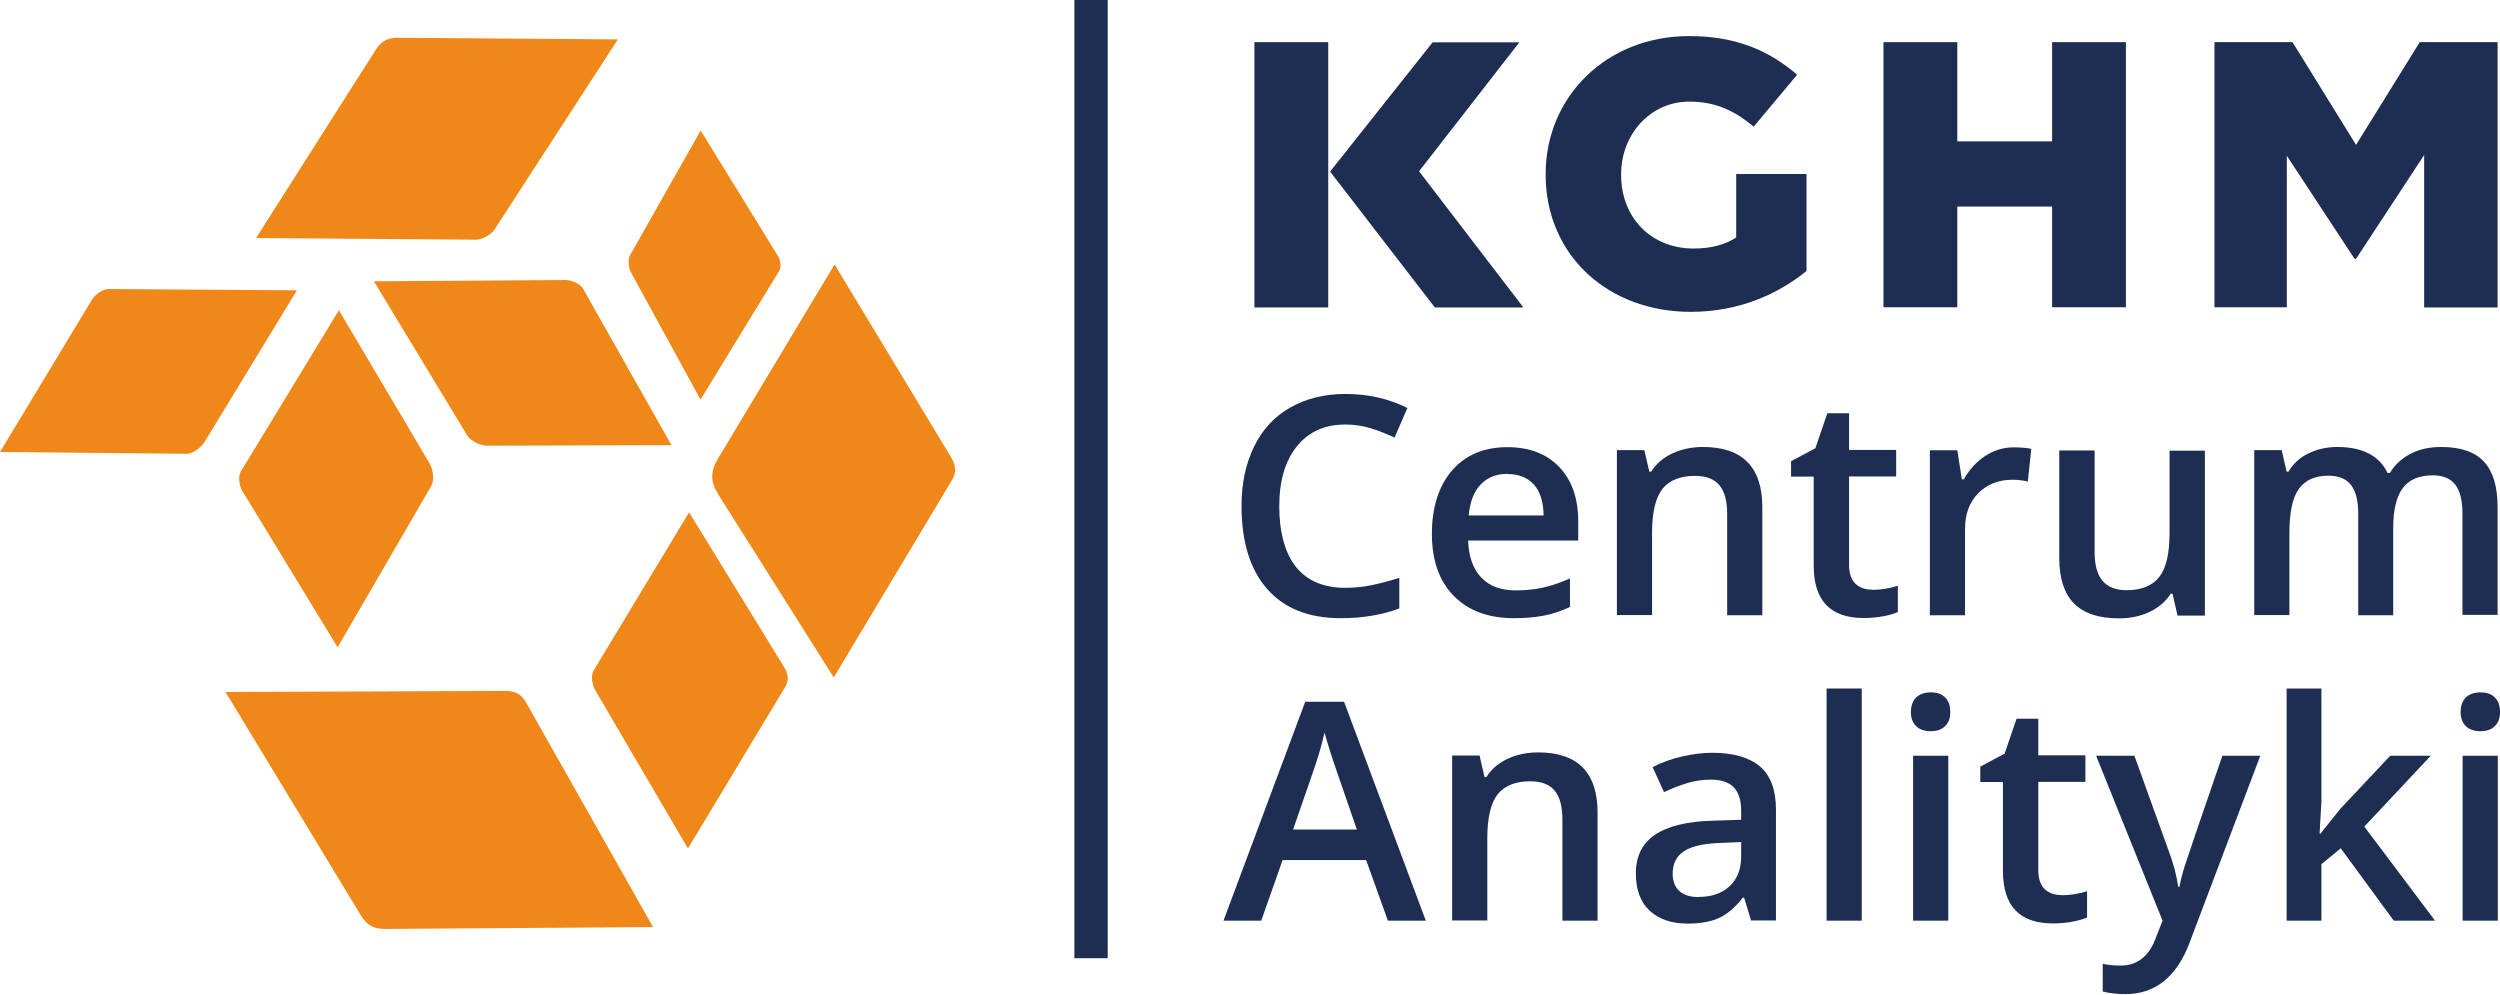
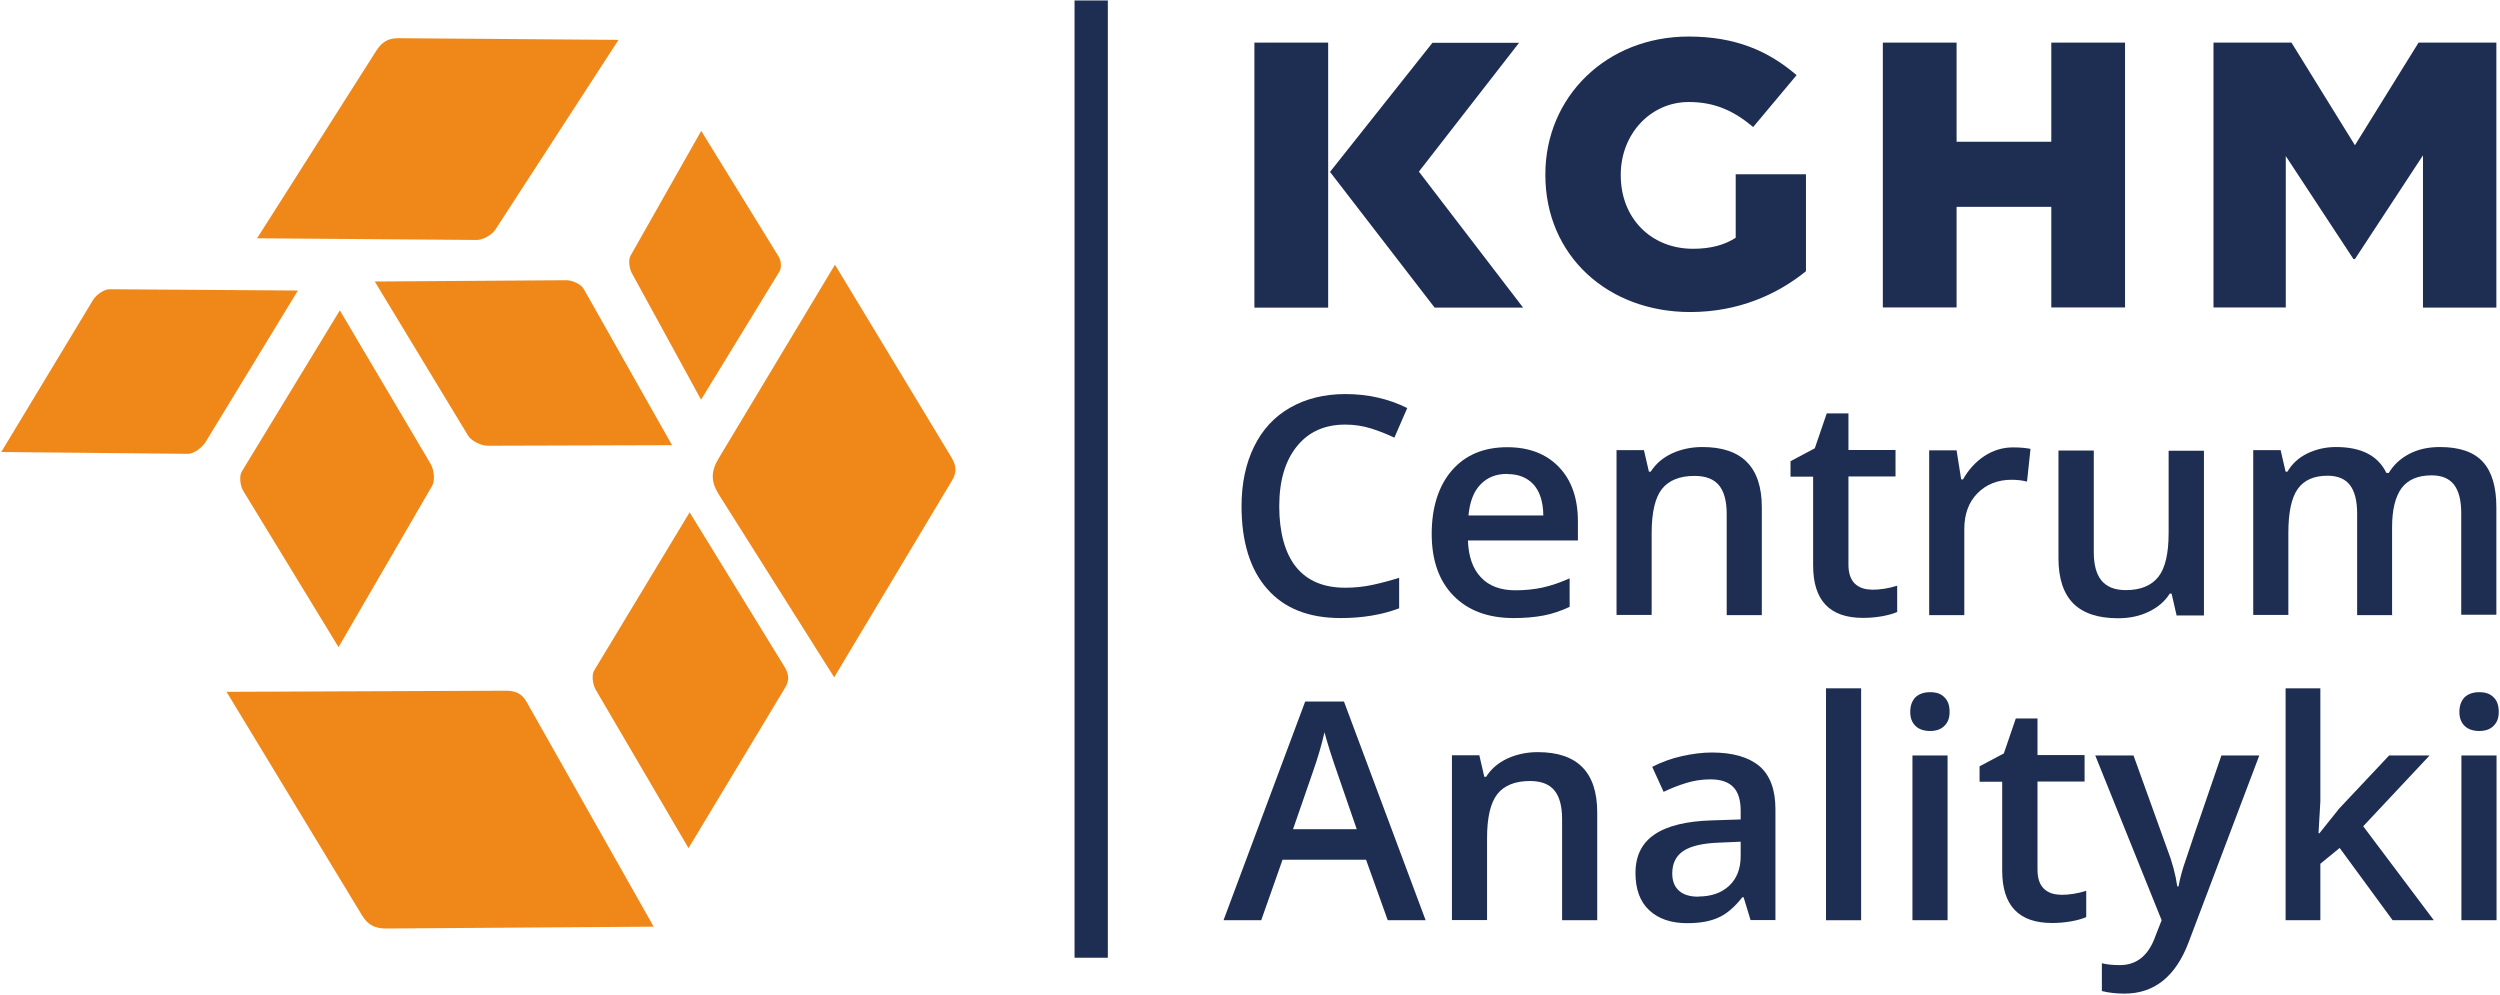
- <svg xmlns="http://www.w3.org/2000/svg" id="Warstwa_2" data-name="Warstwa 2" viewBox="0 0 135.8 54">
-   <defs>
-     <style>
+ <svg xmlns="http://www.w3.org/2000/svg" id="Warstwa_2" data-name="Warstwa 2" viewBox="0 0 135.8 54" version="1.1">
+   <defs id="defs749">
+     <style id="style744">
      .cls-1 {
        fill: #f08819;
      }

      .cls-1, .cls-2, .cls-3 {
        stroke-width: 0px;
      }

      .cls-2 {
        fill: #1e2d52;
      }

      .cls-3 {
        fill: none;
      }

      .cls-4 {
        clip-path: url(#clippath);
      }
    </style>
    <clipPath id="clippath">
-       <rect class="cls-3" y="0" width="135.8" height="54" />
+       <rect class="cls-3" y="0" width="135.8" height="54" id="rect746" />
    </clipPath>
  </defs>
-   <g id="Warstwa_1-2" data-name="Warstwa 1">
-     <g class="cls-4">
-       <g>
-         <path class="cls-1" d="M35.47,50.36l-14.53.1c-.6,0-.99-.17-1.32-.71l-7.37-12.16,15.17-.06c.52,0,.87.13,1.14.6l6.91,12.22Z" />
-         <path class="cls-1" d="M45.33,14.36l6.31,10.44c.26.43.36.8.07,1.28l-6.42,10.72-6.26-9.92c-.43-.68-.47-1.24-.03-1.97l6.33-10.54h0Z" />
-         <path class="cls-1" d="M36.48,24.18l-10.02.03c-.37,0-.88-.25-1.07-.54l-5.08-8.39,10.42-.07c.32,0,.79.21.94.47l4.81,8.51h0Z" />
-         <path class="cls-1" d="M33.57,2.13l-6.71,10.34c-.19.28-.65.54-.99.55l-11.96-.09,6.49-10.21c.3-.47.64-.67,1.19-.67l11.98.09h0Z" />
-         <path class="cls-1" d="M37.37,46.09l-5.05-8.62c-.16-.28-.23-.79-.08-1.04l5.19-8.6,5.16,8.4c.24.4.28.73.03,1.14l-5.25,8.72Z" />
-         <path class="cls-1" d="M18.34,35.16l-5.19-8.51c-.16-.28-.22-.79-.07-1.04l5.33-8.76,4.94,8.35c.18.32.25.89.08,1.19l-5.09,8.77Z" />
-         <path class="cls-1" d="M16.13,15.77l-5.02,8.24c-.19.3-.62.63-.94.64l-10.17-.1,5-8.28c.18-.28.59-.57.89-.57l10.23.07h0Z" />
-         <path class="cls-1" d="M38.05,21.7l-3.77-6.89c-.13-.25-.19-.69-.07-.92l3.85-6.8,4.22,6.85c.12.2.16.58.05.77l-4.28,7h0Z" />
-         <path class="cls-2" d="M60.17,0h-1.81v52.05h1.81V0Z" />
-         <path class="cls-2" d="M73.08,23.06c-1.12,0-1.99.39-2.63,1.18-.64.79-.96,1.88-.96,3.27s.31,2.55.92,3.3c.61.75,1.5,1.12,2.67,1.12.5,0,.99-.05,1.46-.15.47-.1.96-.23,1.47-.39v1.66c-.93.35-1.99.53-3.17.53-1.74,0-3.07-.52-4-1.58-.93-1.05-1.4-2.56-1.4-4.51,0-1.23.23-2.31.68-3.23.45-.92,1.1-1.63,1.96-2.12.86-.49,1.86-.74,3.01-.74,1.21,0,2.33.25,3.36.76l-.7,1.61c-.4-.19-.82-.36-1.27-.5-.45-.14-.91-.21-1.41-.21h0Z" />
-         <path class="cls-2" d="M82.24,33.58c-1.4,0-2.49-.41-3.28-1.22-.79-.81-1.18-1.93-1.18-3.36s.37-2.61,1.1-3.45c.73-.84,1.73-1.26,3.01-1.26,1.18,0,2.12.36,2.81,1.08.69.72,1.03,1.71,1.03,2.96v1.03h-5.98c.03.87.26,1.54.71,2.01.44.47,1.07.7,1.87.7.53,0,1.02-.05,1.48-.15.46-.1.95-.27,1.47-.5v1.55c-.47.22-.94.38-1.41.47-.48.09-1.02.14-1.63.14h0ZM81.89,25.74c-.61,0-1.09.19-1.46.58-.37.38-.58.94-.65,1.68h4.07c-.01-.74-.19-1.3-.53-1.68-.35-.38-.82-.57-1.43-.57Z" />
-         <path class="cls-2" d="M95.74,33.42h-1.92v-5.51c0-.69-.14-1.21-.42-1.55-.28-.34-.72-.51-1.33-.51-.8,0-1.4.24-1.77.71-.37.47-.56,1.27-.56,2.39v4.46h-1.91v-8.96h1.49l.27,1.17h.1c.27-.43.66-.76,1.15-.99.5-.23,1.05-.35,1.66-.35,2.15,0,3.23,1.09,3.23,3.28v5.84Z" />
-         <path class="cls-2" d="M101.69,32.04c.47,0,.93-.07,1.4-.22v1.43c-.21.09-.48.17-.82.23-.33.06-.68.09-1.04.09-1.81,0-2.71-.95-2.71-2.85v-4.83h-1.23v-.84l1.32-.7.65-1.9h1.18v1.99h2.56v1.44h-2.56v4.8c0,.46.12.8.34,1.02.23.22.53.33.91.33h0Z" />
-         <path class="cls-2" d="M109.39,24.3c.39,0,.7.03.95.08l-.19,1.78c-.27-.07-.55-.1-.84-.1-.76,0-1.38.25-1.86.74-.48.49-.71,1.14-.71,1.94v4.68h-1.91v-8.96h1.49l.25,1.58h.1c.3-.53.69-.96,1.16-1.27.48-.31.99-.47,1.55-.47h0Z" />
-         <path class="cls-2" d="M118.28,33.42l-.27-1.17h-.1c-.26.42-.64.74-1.13.98-.49.24-1.05.36-1.68.36-1.09,0-1.9-.27-2.44-.81-.53-.54-.8-1.36-.8-2.45v-5.86h1.92v5.53c0,.68.14,1.2.42,1.54.28.34.72.52,1.32.52.8,0,1.39-.24,1.77-.72.38-.48.56-1.28.56-2.4v-4.46h1.92v8.96h-1.5Z" />
-         <path class="cls-2" d="M130.02,33.42h-1.92v-5.53c0-.68-.13-1.2-.39-1.54-.26-.34-.67-.51-1.22-.51-.74,0-1.28.24-1.62.72-.34.48-.51,1.27-.51,2.39v4.46h-1.91v-8.96h1.49l.27,1.17h.1c.25-.43.61-.76,1.08-.99.48-.23.99-.35,1.56-.35,1.38,0,2.29.47,2.74,1.41h.13c.26-.44.64-.79,1.12-1.04.48-.25,1.03-.37,1.66-.37,1.07,0,1.85.27,2.34.81.49.54.73,1.36.73,2.47v5.84h-1.91v-5.53c0-.68-.13-1.2-.39-1.54-.26-.34-.67-.51-1.22-.51-.74,0-1.28.23-1.63.69-.34.46-.52,1.17-.52,2.13v4.75h0Z" />
-         <path class="cls-2" d="M75.39,50.01l-1.18-3.29h-4.54l-1.16,3.29h-2.05l4.44-11.89h2.11l4.44,11.89h-2.06ZM73.7,45.05l-1.11-3.22c-.08-.22-.19-.56-.34-1.02-.15-.46-.24-.81-.3-1.02-.15.66-.36,1.39-.64,2.18l-1.07,3.09h3.46Z" />
-         <path class="cls-2" d="M86.79,50.01h-1.92v-5.51c0-.69-.14-1.21-.42-1.55s-.72-.51-1.33-.51c-.8,0-1.4.24-1.77.71-.37.47-.56,1.27-.56,2.39v4.46h-1.91v-8.96h1.49l.27,1.17h.1c.27-.43.66-.76,1.15-.99.5-.23,1.05-.35,1.66-.35,2.15,0,3.23,1.09,3.23,3.28v5.84Z" />
-         <path class="cls-2" d="M95.12,50.01l-.38-1.25h-.07c-.43.55-.87.92-1.31,1.11-.44.2-1,.3-1.69.3-.88,0-1.57-.24-2.07-.71-.5-.47-.74-1.15-.74-2.02,0-.92.34-1.62,1.03-2.09.69-.47,1.73-.73,3.14-.77l1.55-.05v-.48c0-.57-.13-1-.4-1.28-.27-.28-.68-.42-1.25-.42-.46,0-.9.07-1.32.2-.42.13-.83.29-1.22.48l-.62-1.36c.49-.25,1.02-.45,1.6-.58.58-.13,1.13-.2,1.64-.2,1.14,0,2,.25,2.59.74.58.5.87,1.28.87,2.34v6.03h-1.36,0ZM92.28,48.72c.69,0,1.25-.19,1.67-.58.42-.39.63-.93.63-1.62v-.78l-1.15.05c-.9.03-1.55.18-1.96.45-.41.27-.61.68-.61,1.23,0,.4.12.71.36.93.24.22.59.33,1.07.33h0Z" />
-         <path class="cls-2" d="M101.13,50.01h-1.91v-12.61h1.91v12.61Z" />
-         <path class="cls-2" d="M103.8,38.68c0-.34.1-.6.28-.79.19-.18.45-.28.8-.28s.6.09.78.28c.19.18.28.44.28.79s-.1.58-.28.76c-.19.19-.45.28-.78.28s-.61-.09-.8-.28c-.19-.19-.28-.44-.28-.76ZM105.83,50.01h-1.91v-8.96h1.91v8.96Z" />
-         <path class="cls-2" d="M111.97,48.63c.47,0,.93-.07,1.4-.22v1.43c-.21.09-.48.17-.82.23-.33.06-.68.09-1.04.09-1.81,0-2.71-.95-2.71-2.85v-4.83h-1.23v-.84l1.32-.7.65-1.9h1.18v1.99h2.56v1.44h-2.56v4.8c0,.46.12.8.34,1.02.23.22.53.33.91.33h0Z" />
-         <path class="cls-2" d="M113.86,41.05h2.08l1.83,5.08c.28.72.46,1.41.55,2.04h.07c.05-.3.14-.66.27-1.08.13-.42.82-2.44,2.06-6.04h2.06l-3.84,10.15c-.7,1.86-1.86,2.8-3.49,2.8-.42,0-.83-.04-1.23-.14v-1.51c.29.07.61.1.98.1.92,0,1.57-.53,1.94-1.6l.33-.84-3.61-8.96h0Z" />
-         <path class="cls-2" d="M126.05,45.28l1.08-1.35,2.71-2.88h2.2l-3.61,3.85,3.84,5.11h-2.24l-2.88-3.93-1.05.86v3.07h-1.89v-12.61h1.89v6.15l-.1,1.73h.05,0Z" />
-         <path class="cls-2" d="M133.66,38.68c0-.34.1-.6.28-.79.19-.18.45-.28.8-.28s.6.09.78.28c.19.18.28.44.28.79s-.1.58-.28.76c-.19.19-.45.28-.78.28s-.61-.09-.8-.28c-.19-.19-.28-.44-.28-.76ZM135.68,50.01h-1.91v-8.96h1.91v8.96Z" />
-         <path class="cls-2" d="M120.29,16.69h3.93v-8.23l3.68,5.6h.08l3.7-5.64v8.28h3.99V2.29h-4.23l-3.46,5.58-3.45-5.58h-4.24v14.41Z" />
-         <path class="cls-2" d="M72.15,2.29h-4.01v14.41h4.01V2.29Z" />
-         <path class="cls-2" d="M77.08,9.3l5.67,7.4h-4.81l-5.69-7.38,5.57-7.02h4.71l-5.45,7.01Z" />
-         <path class="cls-2" d="M94.31,9.44v3.46c-.6.39-1.35.6-2.32.6-2.29,0-3.93-1.67-3.93-3.99v-.04c0-2.2,1.61-3.95,3.7-3.95,1.43,0,2.46.49,3.5,1.36l2.36-2.82c-1.53-1.32-3.33-2.1-5.87-2.1-4.48,0-7.79,3.29-7.79,7.49v.04c0,4.36,3.37,7.45,7.88,7.45,2.63,0,4.75-.97,6.29-2.22v-5.27h-3.8Z" />
-         <path class="cls-2" d="M102.31,16.69h4.01v-5.47h5.15v5.47h4.01V2.29h-4.01v5.39h-5.15V2.29h-4.01v14.41Z" />
+   <g id="Warstwa_1-2" data-name="Warstwa 1" transform="matrix(0.999,0,0,0.999,0.0679,0.027)">
+     <g class="cls-4" clip-path="url(#clippath)" id="g813">
+       <g id="g811">
+         <path class="cls-1" d="m 35.47,50.36 -14.53,0.1 c -0.6,0 -0.99,-0.17 -1.32,-0.71 L 12.25,37.59 27.42,37.53 c 0.52,0 0.87,0.13 1.14,0.6 l 6.91,12.22 z" id="path751" />
+         <path class="cls-1" d="m 45.33,14.36 6.31,10.44 c 0.26,0.43 0.36,0.8 0.07,1.28 L 45.29,36.8 39.03,26.88 C 38.6,26.2 38.56,25.64 39,24.91 l 6.33,-10.54 v 0 z" id="path753" />
+         <path class="cls-1" d="m 36.48,24.18 -10.02,0.03 c -0.37,0 -0.88,-0.25 -1.07,-0.54 l -5.08,-8.39 10.42,-0.07 c 0.32,0 0.79,0.21 0.94,0.47 l 4.81,8.51 v 0 z" id="path755" />
+         <path class="cls-1" d="m 33.57,2.13 -6.71,10.34 c -0.19,0.28 -0.65,0.54 -0.99,0.55 L 13.91,12.93 20.4,2.72 c 0.3,-0.47 0.64,-0.67 1.19,-0.67 l 11.98,0.09 v 0 z" id="path757" />
+         <path class="cls-1" d="m 37.37,46.09 -5.05,-8.62 c -0.16,-0.28 -0.23,-0.79 -0.08,-1.04 l 5.19,-8.6 5.16,8.4 c 0.24,0.4 0.28,0.73 0.03,1.14 z" id="path759" />
+         <path class="cls-1" d="m 18.34,35.16 -5.19,-8.51 c -0.16,-0.28 -0.22,-0.79 -0.07,-1.04 l 5.33,-8.76 4.94,8.35 c 0.18,0.32 0.25,0.89 0.08,1.19 z" id="path761" />
+         <path class="cls-1" d="m 16.13,15.77 -5.02,8.24 c -0.19,0.3 -0.62,0.63 -0.94,0.64 L 0,24.55 5,16.27 C 5.18,15.99 5.59,15.7 5.89,15.7 l 10.23,0.07 v 0 z" id="path763" />
+         <path class="cls-1" d="m 38.05,21.7 -3.77,-6.89 c -0.13,-0.25 -0.19,-0.69 -0.07,-0.92 l 3.85,-6.8 4.22,6.85 c 0.12,0.2 0.16,0.58 0.05,0.77 l -4.28,7 v 0 z" id="path765" />
+         <path class="cls-2" d="m 60.17,0 h -1.81 v 52.05 h 1.81 z" id="path767" />
+         <path class="cls-2" d="m 73.08,23.06 c -1.12,0 -1.99,0.39 -2.63,1.18 -0.64,0.79 -0.96,1.88 -0.96,3.27 0,1.39 0.31,2.55 0.92,3.3 0.61,0.75 1.5,1.12 2.67,1.12 0.5,0 0.99,-0.05 1.46,-0.15 0.47,-0.1 0.96,-0.23 1.47,-0.39 v 1.66 c -0.93,0.35 -1.99,0.53 -3.17,0.53 -1.74,0 -3.07,-0.52 -4,-1.58 -0.93,-1.05 -1.4,-2.56 -1.4,-4.51 0,-1.23 0.23,-2.31 0.68,-3.23 0.45,-0.92 1.1,-1.63 1.96,-2.12 0.86,-0.49 1.86,-0.74 3.01,-0.74 1.21,0 2.33,0.25 3.36,0.76 l -0.7,1.61 c -0.4,-0.19 -0.82,-0.36 -1.27,-0.5 -0.45,-0.14 -0.91,-0.21 -1.41,-0.21 v 0 z" id="path769" />
+         <path class="cls-2" d="m 82.24,33.58 c -1.4,0 -2.49,-0.41 -3.28,-1.22 -0.79,-0.81 -1.18,-1.93 -1.18,-3.36 0,-1.43 0.37,-2.61 1.1,-3.45 0.73,-0.84 1.73,-1.26 3.01,-1.26 1.18,0 2.12,0.36 2.81,1.08 0.69,0.72 1.03,1.71 1.03,2.96 v 1.03 h -5.98 c 0.03,0.87 0.26,1.54 0.71,2.01 0.44,0.47 1.07,0.7 1.87,0.7 0.53,0 1.02,-0.05 1.48,-0.15 0.46,-0.1 0.95,-0.27 1.47,-0.5 v 1.55 c -0.47,0.22 -0.94,0.38 -1.41,0.47 -0.48,0.09 -1.02,0.14 -1.63,0.14 z m -0.35,-7.84 c -0.61,0 -1.09,0.19 -1.46,0.58 -0.37,0.38 -0.58,0.94 -0.65,1.68 h 4.07 C 83.84,27.26 83.66,26.7 83.32,26.32 82.97,25.94 82.5,25.75 81.89,25.75 Z" id="path771" />
+         <path class="cls-2" d="m 95.74,33.42 h -1.92 v -5.51 c 0,-0.69 -0.14,-1.21 -0.42,-1.55 -0.28,-0.34 -0.72,-0.51 -1.33,-0.51 -0.8,0 -1.4,0.24 -1.77,0.71 -0.37,0.47 -0.56,1.27 -0.56,2.39 v 4.46 h -1.91 v -8.96 h 1.49 l 0.27,1.17 h 0.1 c 0.27,-0.43 0.66,-0.76 1.15,-0.99 0.5,-0.23 1.05,-0.35 1.66,-0.35 2.15,0 3.23,1.09 3.23,3.28 v 5.84 z" id="path773" />
+         <path class="cls-2" d="m 101.69,32.04 c 0.47,0 0.93,-0.07 1.4,-0.22 v 1.43 c -0.21,0.09 -0.48,0.17 -0.82,0.23 -0.33,0.06 -0.68,0.09 -1.04,0.09 -1.81,0 -2.71,-0.95 -2.71,-2.85 v -4.83 h -1.23 v -0.84 l 1.32,-0.7 0.65,-1.9 h 1.18 v 1.99 H 103 v 1.44 h -2.56 v 4.8 c 0,0.46 0.12,0.8 0.34,1.02 0.23,0.22 0.53,0.33 0.91,0.33 v 0 z" id="path775" />
+         <path class="cls-2" d="m 109.39,24.3 c 0.39,0 0.7,0.03 0.95,0.08 l -0.19,1.78 c -0.27,-0.07 -0.55,-0.1 -0.84,-0.1 -0.76,0 -1.38,0.25 -1.86,0.74 -0.48,0.49 -0.71,1.14 -0.71,1.94 v 4.68 h -1.91 v -8.96 h 1.49 l 0.25,1.58 h 0.1 c 0.3,-0.53 0.69,-0.96 1.16,-1.27 0.48,-0.31 0.99,-0.47 1.55,-0.47 v 0 z" id="path777" />
+         <path class="cls-2" d="m 118.28,33.42 -0.27,-1.17 h -0.1 c -0.26,0.42 -0.64,0.74 -1.13,0.98 -0.49,0.24 -1.05,0.36 -1.68,0.36 -1.09,0 -1.9,-0.27 -2.44,-0.81 -0.53,-0.54 -0.8,-1.36 -0.8,-2.45 v -5.86 h 1.92 V 30 c 0,0.68 0.14,1.2 0.42,1.54 0.28,0.34 0.72,0.52 1.32,0.52 0.8,0 1.39,-0.24 1.77,-0.72 0.38,-0.48 0.56,-1.28 0.56,-2.4 v -4.46 h 1.92 v 8.96 h -1.5 z" id="path779" />
+         <path class="cls-2" d="m 130.02,33.42 h -1.92 v -5.53 c 0,-0.68 -0.13,-1.2 -0.39,-1.54 -0.26,-0.34 -0.67,-0.51 -1.22,-0.51 -0.74,0 -1.28,0.24 -1.62,0.72 -0.34,0.48 -0.51,1.27 -0.51,2.39 v 4.46 h -1.91 v -8.96 h 1.49 l 0.27,1.17 h 0.1 c 0.25,-0.43 0.61,-0.76 1.08,-0.99 0.48,-0.23 0.99,-0.35 1.56,-0.35 1.38,0 2.29,0.47 2.74,1.41 h 0.13 c 0.26,-0.44 0.64,-0.79 1.12,-1.04 0.48,-0.25 1.03,-0.37 1.66,-0.37 1.07,0 1.85,0.27 2.34,0.81 0.49,0.54 0.73,1.36 0.73,2.47 v 5.84 h -1.91 v -5.53 c 0,-0.68 -0.13,-1.2 -0.39,-1.54 -0.26,-0.34 -0.67,-0.51 -1.22,-0.51 -0.74,0 -1.28,0.23 -1.63,0.69 -0.34,0.46 -0.52,1.17 -0.52,2.13 v 4.75 0 z" id="path781" />
+         <path class="cls-2" d="m 75.39,50.01 -1.18,-3.29 h -4.54 l -1.16,3.29 H 66.46 L 70.9,38.12 h 2.11 l 4.44,11.89 z M 73.7,45.05 72.59,41.83 C 72.51,41.61 72.4,41.27 72.25,40.81 72.1,40.35 72.01,40 71.95,39.79 c -0.15,0.66 -0.36,1.39 -0.64,2.18 l -1.07,3.09 h 3.46 z" id="path783" />
+         <path class="cls-2" d="M 86.79,50.01 H 84.87 V 44.5 c 0,-0.69 -0.14,-1.21 -0.42,-1.55 -0.28,-0.34 -0.72,-0.51 -1.33,-0.51 -0.8,0 -1.4,0.24 -1.77,0.71 -0.37,0.47 -0.56,1.27 -0.56,2.39 V 50 h -1.91 v -8.96 h 1.49 l 0.27,1.17 h 0.1 c 0.27,-0.43 0.66,-0.76 1.15,-0.99 0.5,-0.23 1.05,-0.35 1.66,-0.35 2.15,0 3.23,1.09 3.23,3.28 v 5.84 z" id="path785" />
+         <path class="cls-2" d="m 95.12,50.01 -0.38,-1.25 h -0.07 c -0.43,0.55 -0.87,0.92 -1.31,1.11 -0.44,0.2 -1,0.3 -1.69,0.3 -0.88,0 -1.57,-0.24 -2.07,-0.71 -0.5,-0.47 -0.74,-1.15 -0.74,-2.02 0,-0.92 0.34,-1.62 1.03,-2.09 0.69,-0.47 1.73,-0.73 3.14,-0.77 l 1.55,-0.05 v -0.48 c 0,-0.57 -0.13,-1 -0.4,-1.28 -0.27,-0.28 -0.68,-0.42 -1.25,-0.42 -0.46,0 -0.9,0.07 -1.32,0.2 -0.42,0.13 -0.83,0.29 -1.22,0.48 l -0.62,-1.36 c 0.49,-0.25 1.02,-0.45 1.6,-0.58 0.58,-0.13 1.13,-0.2 1.64,-0.2 1.14,0 2,0.25 2.59,0.74 0.58,0.5 0.87,1.28 0.87,2.34 V 50 h -1.36 v 0 z m -2.84,-1.29 c 0.69,0 1.25,-0.19 1.67,-0.58 0.42,-0.39 0.63,-0.93 0.63,-1.62 v -0.78 l -1.15,0.05 c -0.9,0.03 -1.55,0.18 -1.96,0.45 -0.41,0.27 -0.61,0.68 -0.61,1.23 0,0.4 0.12,0.71 0.36,0.93 0.24,0.22 0.59,0.33 1.07,0.33 v 0 z" id="path787" />
+         <path class="cls-2" d="M 101.13,50.01 H 99.22 V 37.4 h 1.91 z" id="path789" />
+         <path class="cls-2" d="m 103.8,38.68 c 0,-0.34 0.1,-0.6 0.28,-0.79 0.19,-0.18 0.45,-0.28 0.8,-0.28 0.35,0 0.6,0.09 0.78,0.28 0.19,0.18 0.28,0.44 0.28,0.79 0,0.35 -0.1,0.58 -0.28,0.76 -0.19,0.19 -0.45,0.28 -0.78,0.28 -0.33,0 -0.61,-0.09 -0.8,-0.28 -0.19,-0.19 -0.28,-0.44 -0.28,-0.76 z m 2.03,11.33 h -1.91 v -8.96 h 1.91 z" id="path791" />
+         <path class="cls-2" d="m 111.97,48.63 c 0.47,0 0.93,-0.07 1.4,-0.22 v 1.43 c -0.21,0.09 -0.48,0.17 -0.82,0.23 -0.33,0.06 -0.68,0.09 -1.04,0.09 -1.81,0 -2.71,-0.95 -2.71,-2.85 v -4.83 h -1.23 v -0.84 l 1.32,-0.7 0.65,-1.9 h 1.18 v 1.99 h 2.56 v 1.44 h -2.56 v 4.8 c 0,0.46 0.12,0.8 0.34,1.02 0.23,0.22 0.53,0.33 0.91,0.33 v 0 z" id="path793" />
+         <path class="cls-2" d="m 113.86,41.05 h 2.08 l 1.83,5.08 c 0.28,0.72 0.46,1.41 0.55,2.04 h 0.07 c 0.05,-0.3 0.14,-0.66 0.27,-1.08 0.13,-0.42 0.82,-2.44 2.06,-6.04 h 2.06 l -3.84,10.15 c -0.7,1.86 -1.86,2.8 -3.49,2.8 -0.42,0 -0.83,-0.04 -1.23,-0.14 v -1.51 c 0.29,0.07 0.61,0.1 0.98,0.1 0.92,0 1.57,-0.53 1.94,-1.6 l 0.33,-0.84 -3.61,-8.96 z" id="path795" />
+         <path class="cls-2" d="m 126.05,45.28 1.08,-1.35 2.71,-2.88 h 2.2 l -3.61,3.85 3.84,5.11 h -2.24 l -2.88,-3.93 -1.05,0.86 v 3.07 h -1.89 V 37.4 h 1.89 v 6.15 l -0.1,1.73 h 0.05 z" id="path797" />
+         <path class="cls-2" d="m 133.66,38.68 c 0,-0.34 0.1,-0.6 0.28,-0.79 0.19,-0.18 0.45,-0.28 0.8,-0.28 0.35,0 0.6,0.09 0.78,0.28 0.19,0.18 0.28,0.44 0.28,0.79 0,0.35 -0.1,0.58 -0.28,0.76 -0.19,0.19 -0.45,0.28 -0.78,0.28 -0.33,0 -0.61,-0.09 -0.8,-0.28 -0.19,-0.19 -0.28,-0.44 -0.28,-0.76 z m 2.02,11.33 h -1.91 v -8.96 h 1.91 z" id="path799" />
+         <path class="cls-2" d="m 120.29,16.69 h 3.93 V 8.46 l 3.68,5.6 h 0.08 l 3.7,-5.64 v 8.28 h 3.99 V 2.29 h -4.23 l -3.46,5.58 -3.45,-5.58 h -4.24 V 16.7 Z" id="path801" />
+         <path class="cls-2" d="M 72.15,2.29 H 68.14 V 16.7 h 4.01 z" id="path803" />
+         <path class="cls-2" d="m 77.08,9.3 5.67,7.4 H 77.94 L 72.25,9.32 77.82,2.3 h 4.71 l -5.45,7.01 z" id="path805" />
+         <path class="cls-2" d="m 94.31,9.44 v 3.46 c -0.6,0.39 -1.35,0.6 -2.32,0.6 -2.29,0 -3.93,-1.67 -3.93,-3.99 V 9.47 c 0,-2.2 1.61,-3.95 3.7,-3.95 1.43,0 2.46,0.49 3.5,1.36 l 2.36,-2.82 c -1.53,-1.32 -3.33,-2.1 -5.87,-2.1 -4.48,0 -7.79,3.29 -7.79,7.49 v 0.04 c 0,4.36 3.37,7.45 7.88,7.45 2.63,0 4.75,-0.97 6.29,-2.22 V 9.45 h -3.8 z" id="path807" />
+         <path class="cls-2" d="m 102.31,16.69 h 4.01 v -5.47 h 5.15 v 5.47 h 4.01 V 2.29 h -4.01 v 5.39 h -5.15 V 2.29 h -4.01 V 16.7 Z" id="path809" />
      </g>
    </g>
  </g>
</svg>
